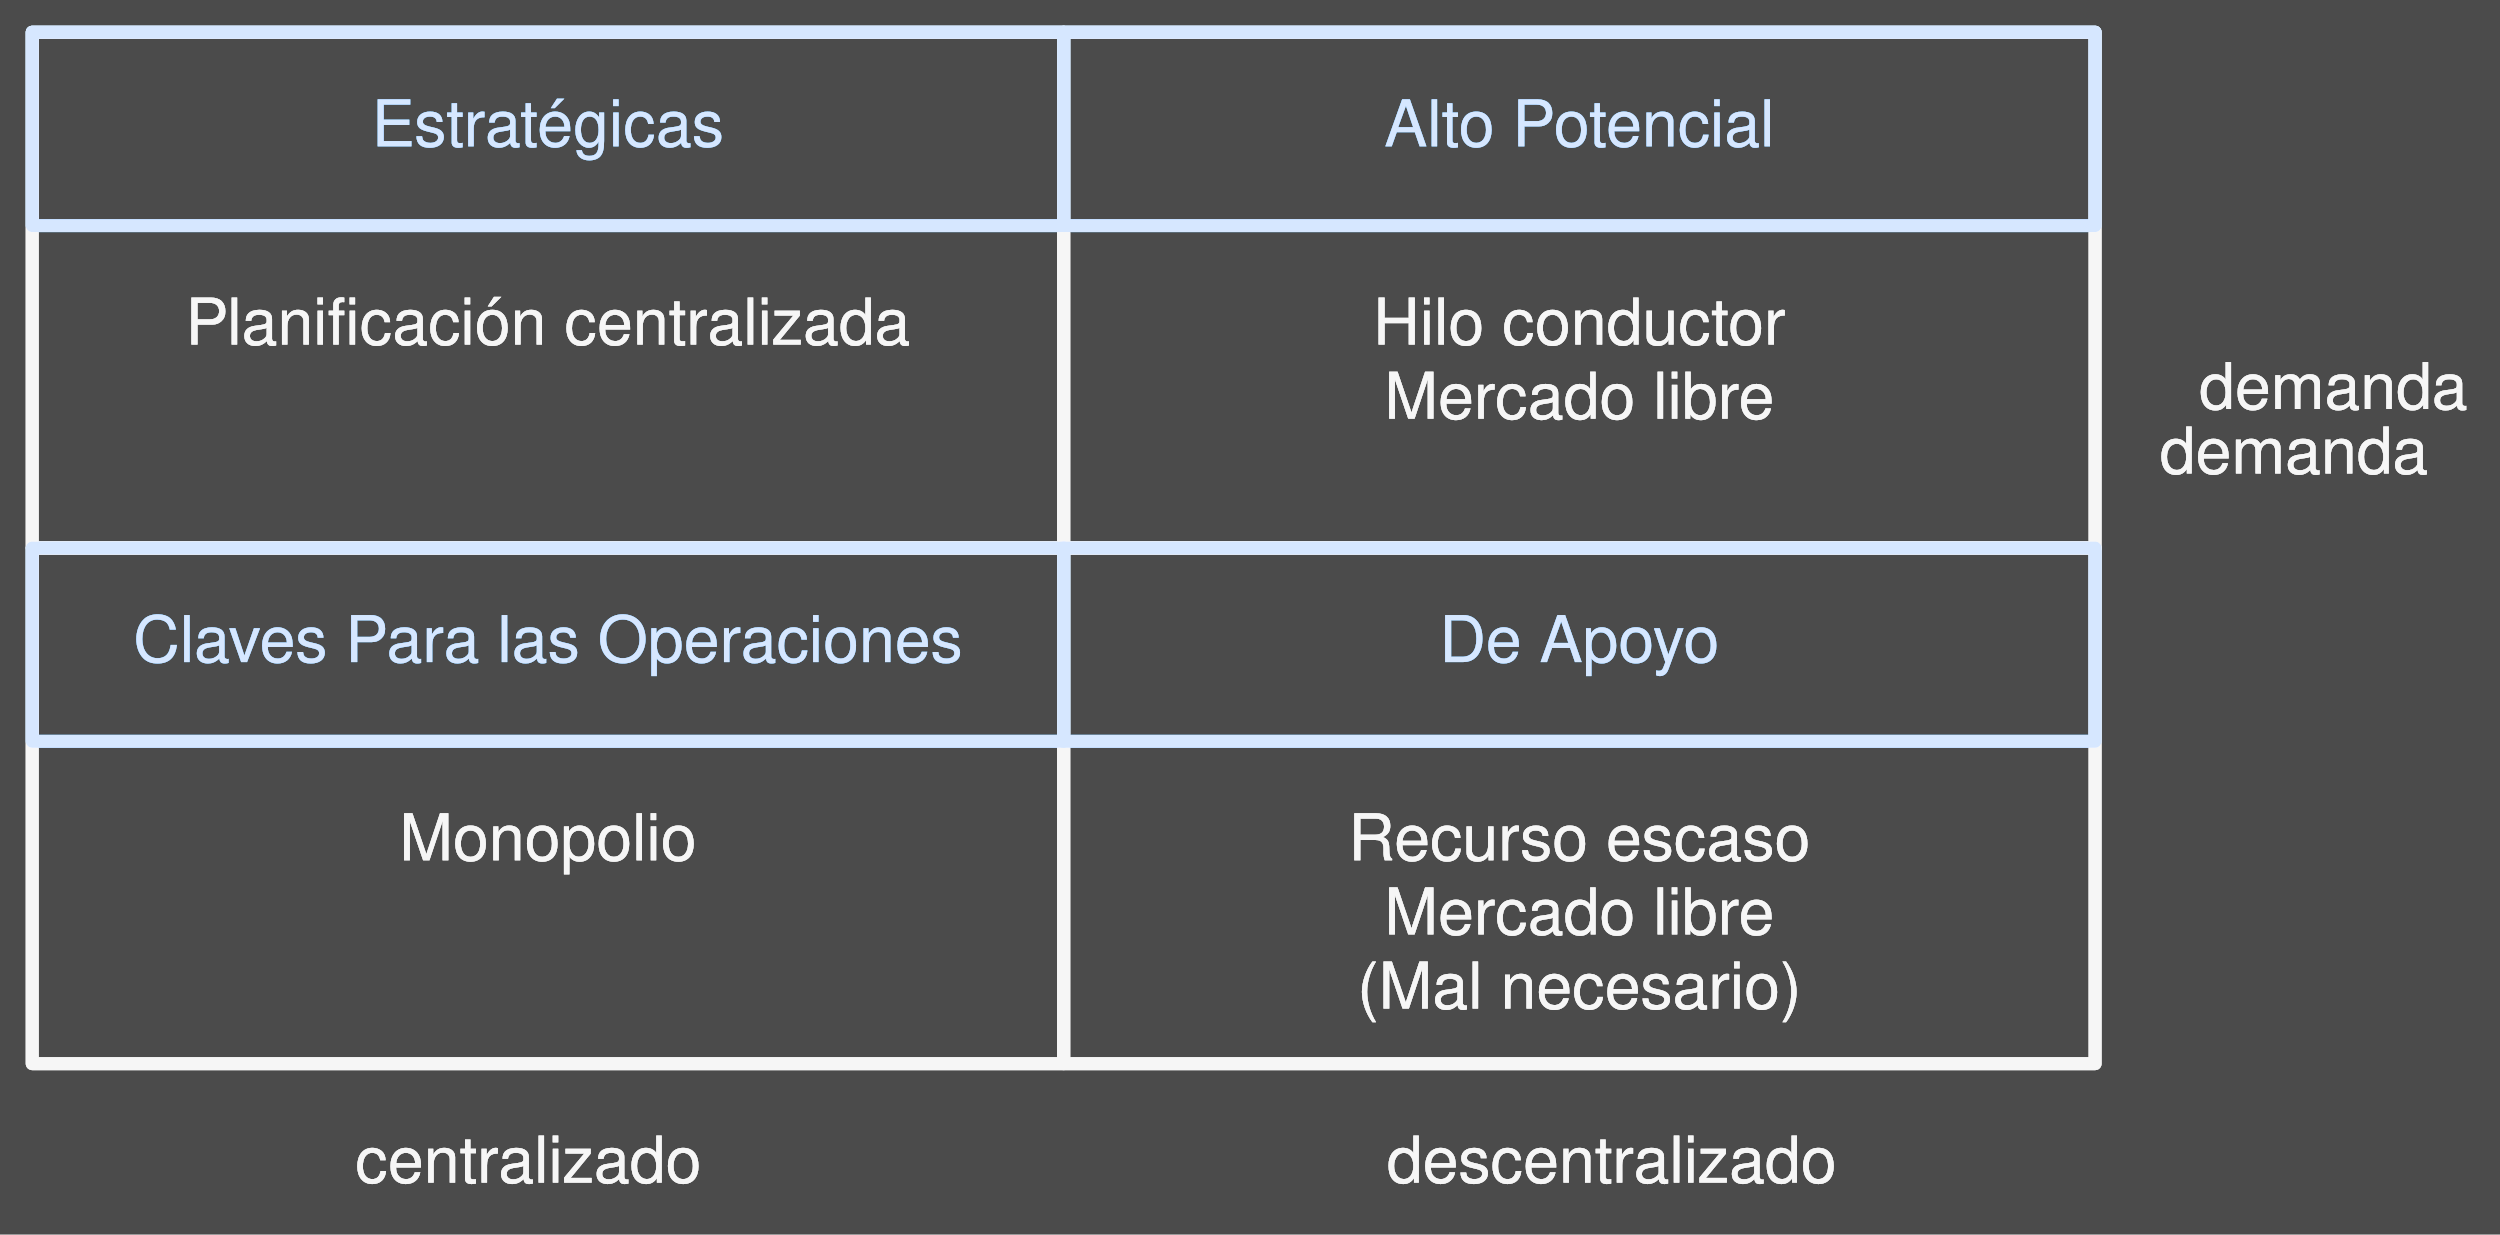
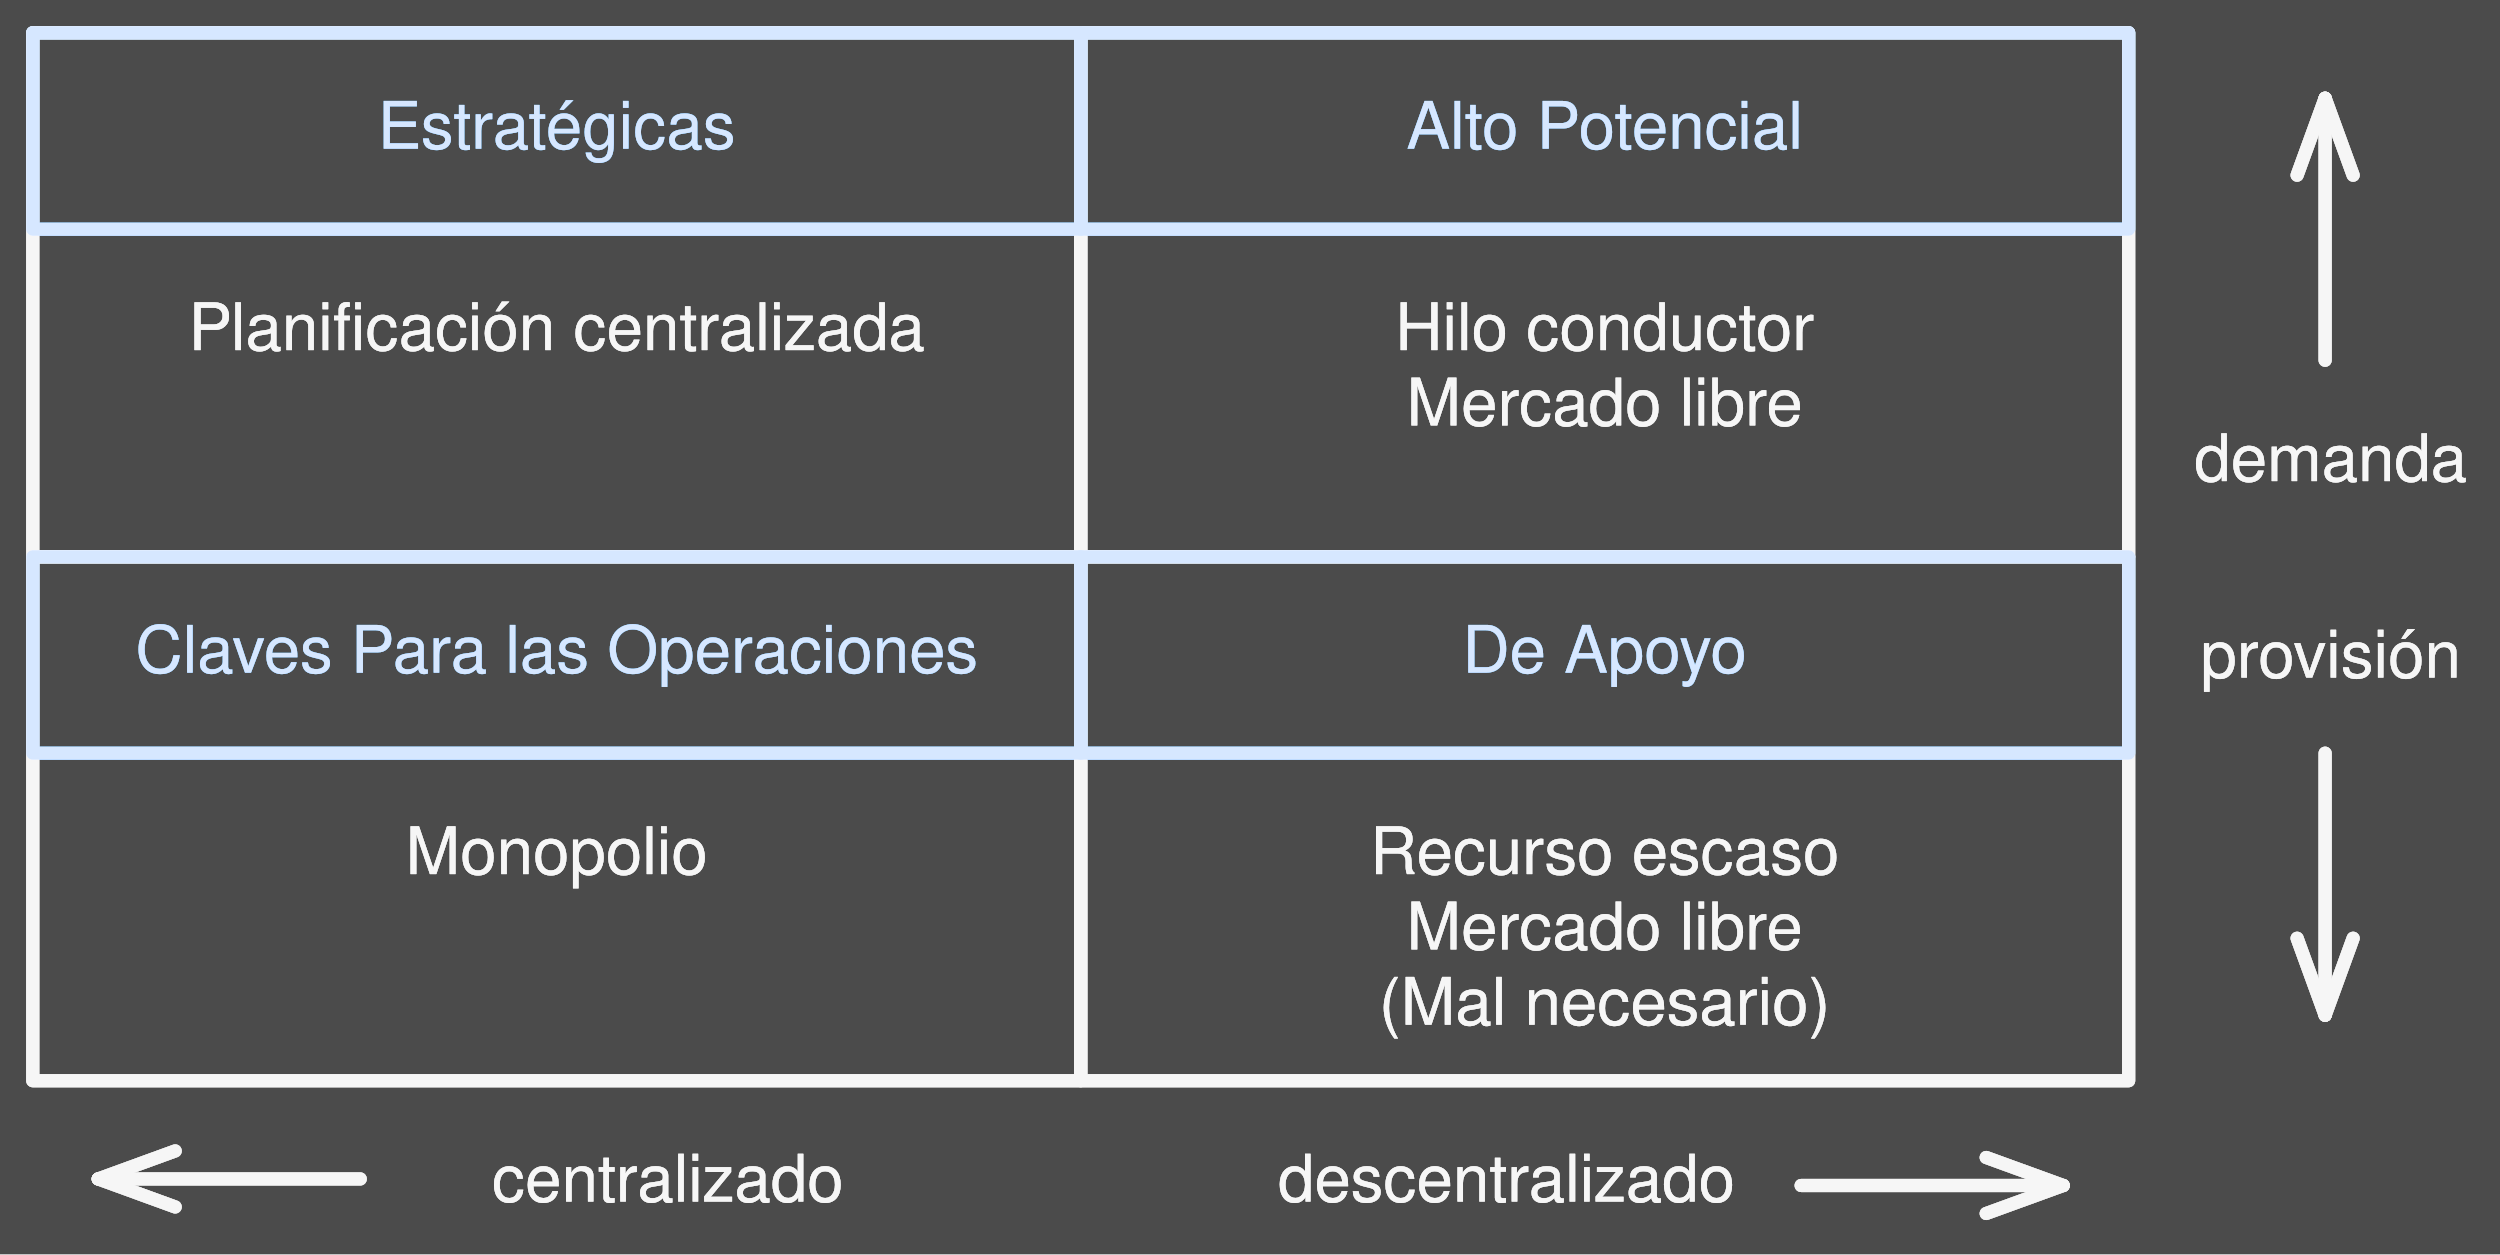
- <svg xmlns="http://www.w3.org/2000/svg" version="1.1" viewBox="0 0 775.62 383" width="775.62" height="383" filter="invert(93%) hue-rotate(180deg)" class="excalidraw-svg">
+ <svg xmlns="http://www.w3.org/2000/svg" version="1.1" viewBox="0 0 763.398 383" width="763.398" height="383" filter="invert(93%) hue-rotate(180deg)" class="excalidraw-svg">
  
-   eyJ2ZXJzaW9uIjoiMSIsImVuY29kaW5nIjoiYnN0cmluZyIsImNvbXByZXNzZWQiOnRydWUsImVuY29kZWQiOiJ4nO1cXNtS48ZcdTAwMTZ9n69wkZekKlb6fsmbYWBcdTAwMDZcdTAwMDaDwyVMkjk1JVuNrSBLXHUwMDFlSbaBqfmgPOdcdTAwMTPyY2nZjCXLLZBcdTAwMTnLqOpcdTAwMDSquHS36Ntae+3dvcXnV43GTnw3Ujs/N3bUbc/2XFwntKc7PyblXHUwMDEzXHUwMDE1Rm7g6yo0+z1cbsZhb9bSXHUwMDFljX7+6aegXHUwMDFiuY5r+9bQmT+gPDVUflx1MDAxY+kmf+jfXHUwMDFijc+zr5kuQtWLbb/vqdlcdTAwMDOzqrRcdTAwMTfB84UngT/rXHUwMDEwMlx1MDAwNIRcdTAwMDRSwEVcdTAwMGLXd9TtbCwg/Vtu9FqPIVaOrri2vUilNUnRTvPqXHUwMDE07X16t3fUn1x1MDAxZVx1MDAxZbw5Jc2Lm/2D9PFr1/PO4ztvNtQo0GuR1kVxXHUwMDE43Kgr14lcdTAwMDe6luTKi55cboNxf+CrKFlcdTAwMTKwKFxyRnbPje+SiYG0dL4u2XbJ/JpcdTAwMTilXHUwMDA1ySNNlCmY975cdTAwMTd4QZj0/lx1MDAxZFTJZ9p/1+7d9PUgfGfRJlx1MDAwZW0/XHUwMDFh2aHeqLTd9GFeujNcdTAwMGJkP9iiyUC5/UE824xM/2q21lBAXG4oYFIuapJeR4fOXGZcdTAwMGL/S1c4tIfqMHnEXHUwMDFme152mXznYZmWKrpJxX5cdTAwMWVWWWgtwStWt+mkMvtcdTAwMGXvf/HR+67cWVR9efgpXHUwMDFk2njk2HPkQI6oXmQsXHUwMDE5w+n8Pde/yVx1MDAwZs9cdTAwMGJ6NynYZqVffjQjf2loWWphWoh6TCQgmCFcdTAwMTPqYXnUL2Zfb6Ajji0kgP5GMKfLmIdcZleGeYSYRVx1MDAxOaCEiUy3XHUwMDBiuFx1MDAxM5ZHO0dMXCJOXHUwMDE4r1x1MDAxYeyPgJNcdTAwMDCIpVhcdTAwMDOc6ahcdTAwMDI/Pnfvk1xyyFx1MDAxOJKk9MBcdTAwMWW63t1Xcz9Hb4JavYBcdTAwMWb8jmf77rXb01x1MDAxYvrP336jp8dcdTAwMThqtbi3XHUwMDFkO4NcdTAwMDJ7erHeXHUwMDEzSVx1MDAwNy3P7SdU2EmaqHCJJbF+3ls0XHUwMDE4uo6T1Y6eXHUwMDFlte36KjwsY96D0O27vu2tOUR7XHUwMDFjXHUwMDA3ZyqaL1lcdTAwMWOOVXbV1duFWbQgfdRcdTAwMDI8qn0wY2nzZkBqQ8ApRylcdTAwMDVSM4DKm1x1MDAwMfTJi6f9i9sr2cGgOzx8M71cdTAwMTNhvW2CXlPMXHUwMDA0XHUwMDEzmHNcdTAwMDSZXHUwMDE2XHUwMDFlrJowXYbayiHgjFx1MDAxM5A1J7WSw1x1MDAwMLPoYPfX6zXlXHUwMDEwSlK9XHUwMDFjSlxcxFx1MDAwM6KtXHUwMDFlwkCYaIDL02Ax+VojX1x1MDAxMkv7u5DLRJRcdTAwMDCAZFx1MDAxOfRQsMpAXHUwMDBmMbC0Q8dcYmDIoIdcdTAwMTLl4Y5cdTAwMTHCXHUwMDAyIVxuq0b7o3pIKNumXHUwMDFlfvDful7Q0Fxu5Ix7cVx1MDAxMH7w2yrs2U7Q8NxuqFxuNLH0U1x1MDAxYtXFJyz/qi6WXHUwMDFl5la0UZB84VeTICiEWFBucpBJeZMwsE/+3DtpNY+6XHUwMDE3bbpcdTAwMWLDX8L4pFNv+7BcdTAwMWFcdTAwMTay2skgQVJvXHIklfvJz1NBXG6vcOduMllLXHUwMDA1XHSEUmxBXHUwMDA1QVx1MDAxMeQhZ4wwXG4lNWCelsf8Yvb1hjlcdTAwMDI6OFx1MDAxM3BcdTAwMWWdXHUwMDExKSVfRn11YaHEXHUwMDE21KE3kLhcXFSoPXiAXHUwMDAxZVx1MDAwNFdccvdNwvNbZbBcdTAwMWT4wUjvelAgeIb6jUrbXHUwMDEzpntV2lxmXHUwMDAz2oqI8UK/XHUwMDE2XHUwMDAxjlxikZiaXHUwMDE4zcoz+vqse1x1MDAwMtuIXHUwMDFjxtecjPVcdTAwMTL6+PdmveldJr6rn64hrl1ySmBNXHUwMDBmO8OOp6665LKWulbIXHUwMDAyXHUwMDBlXHUwMDA1oJxQkyvHy5NgMfla415wSzBcdTAwMWTLXHUwMDEyc3RHZGWQh4RYiFMszcGd9qbzaGdQYIZl9V5cXJ1kLfk8U71xXHUwMDE4XHUwMDA1XHJcdTAwMTX17CjIhUBcdTAwMWb879u21/BVT0V26Fx1MDAwNj9cdTAwMTRcdTAwMDZ8z/9DXHUwMDFiXHUwMDE1yifUwVx1MDAxNFx1MDAwMz5/5NtR1OJcdTAwMTNTJFx1MDAxOVx1MDAxNlx1MDAxY5tsiVjDRXan7d3B8dnlMZRHXHUwMDFm72V8fH8p6m1YvvnAVHLYQ9UqquG8XHUwMDE0XHUwMDAxqT1nySs/QXqeovrviHLP7vbWUlSEKVx1MDAxNDRcdTAwMGL8Klx1MDAxNDWzZHm3XHUwMDEyXHUwMDBijFx1MDAwNZJcdTAwMDZcdTAwMGXI8lx1MDAxY1hMvdawl8LSvlx1MDAwM4IzNV3VU1x1MDAwNKBFK8M8RMhcdTAwMTJcdTAwMTRSo6BmLm2+gp1p7YU6on3J49K1wfltgtry4qDRXHRi5fdcXNszSmVRk42K4Fx1MDAxM1x1MDAxNj0vgkVj2oq8MZQvXFzIXHUwMDFi5Vx1MDAxMlx1MDAwMC65idut8ty+XG6uvNdH95dteD5tXHUwMDFmeWfTczbarzfR18yGeVx1MDAxMTXjnGnnWoqaXHUwMDFle1x1MDAwZSbnv03i6LCGYkaKXHUwMDEzwFx1MDAwNNChoSTSdPm3u8ZJ/9fJ11x1MDAxYuVcYlKLXCJCYHJcdTAwMDdnOPWsWNAgtFx1MDAwMFx1MDAxMVx1MDAwMlx0WFLSOMMoiVx1MDAxMv9/XHUwMDE0bV8vulx1MDAxZP/zV1/LT2RcdTAwMTS0glx1MDAxNlx1MDAxYtWzJyx4Xs9cboa0XHUwMDFkOSuM1rQ/hPVcdTAwMDZSk5rtlac2n7w/+Oh89G+asiWHk+bpRfQnrTnP17rEe5nQXGZcdTAwMDCtZFx1MDAxY6PKuf08Nft0dPtcdTAwMGUrj9TwsJNcdTAwMTcmdlKKgaBcdTAwMTlcdTAwMDchXHUwMDA1/OvygF9Mvd5cdTAwMThHQlpcdTAwMTQwgalcXEnrJFXKXHUwMDE4otJcdTAwMDJcdTAwMTAzXHUwMDBljXmdXHUwMDA2XHUwMDE5Q4JBimD1x1x1MDAxMPU56tzz7ImKXHUwMDFhXHUwMDFkO7RcdTAwMWKeXHUwMDFkNU5HKtSbXHUwMDFi6GlcdTAwMThVrVT7jWrcXHUwMDEzdj2vcaVcdTAwMDa4XHUwMDFkxStO7NY7zSSS2CR5++UtXHUwMDAwUOL9XHUwMDAwjCD+1LtcdTAwMWM1XHUwMDA37beAnrXrbVx1MDAwZb71xu9FRFBcdTAwMDJcbrlcdTAwMTbBml74/X6pyP7ur/s11EBamMeCXHUwMDEyy6wjXGZj7tZBeVx1MDAwZSwmX2/Y64COXHUwMDExSlx1MDAwMU9iKsONX5VCKITFgZCCXHUwMDE4M1mMOihcYkNcZleevlxcXHUwMDFmXHUwMDFkfK1cdTAwMWGtUXBnTmNZrdyowj1hxvNcbrc6mk3JWVx1MDAxMYszmVx1MDAwZSvZaJhcdTAwMDNIXHQwncu8Kc/i++lcdTAwMTVoXHUwMDFkd6f1ZvHSYePskVxu3z2AgFuCPGSAl6KtXHUwMDAwmFx1MDAwMO3CVi5Tj9BWu884c+dUNW0zb+yYqWtusFx1MDAxZX3jYFTE3aWJ5Ylq7rtqsuLCbGlEJOBcdTAwMThcdTAwMWGvxd+ukWdG2Pvjg+OaZ45mW1ROVaK9SsFFQVLNKlVcdIdcdFfRS1x1MDAwNprJcSna3lx1MDAxYlx1MDAxM46KniRrYZvt8LWw+6opS1xus+Igwji51zbee1x1MDAxY5bn7EkrjDq8M6o3ZzFFXHUwMDE20mFhTvPmbzxVyF+BLbyGe8w4RFx1MDAxMmLwklx1MDAxOXGUQ55xuqpn79D2XHUwMDBi3vRdqdtcdTAwMTZbc91WztLCXHUwMDFiXGZKXHUwMDE5QlSaznOPynP0t5tcdTAwMTZcdTAwMWaedmv+4pGWrVx1MDAxYzFBbYjJpeR0KefpJYiJuIRZ6P1HzHWJ+erh5Cr5PzPnsV5fXTunqd5Q18kt0s7EVdPdVWR9dz37SE7FZlRP6KSS7fv85dWXf1x1MDAwMTHwXHUwMDAwnyJ9
+   eyJ2ZXJzaW9uIjoiMSIsImVuY29kaW5nIjoiYnN0cmluZyIsImNvbXByZXNzZWQiOnRydWUsImVuY29kZWQiOiJ4nO1cXNtS28hcdTAwMTZ9z1e4mJdzqmJP3y/zXHUwMDA2xISbwTFcdTAwMTAnOUylZLtcdTAwMDFcdTAwMDVZXHUwMDEykrCBKT5ons8nzI+dllx1MDAwMUuWWyBcdTAwMTPL6NRcZqlcInZf1Le19tq7u8VcdTAwMWbvarW16NZXa7/V1tRN33LsQWCN197H6SNcdTAwMTWEtufqLDT5XHUwMDFletdBf1LS8v3ffv3V64X2wLbcxnDwUEE5aqjcKNRF/qO/12p/TH6nmlxiVD+y3HNHTSpMspJWXHUwMDA0zyZcdTAwMWV47qRByFx1MDAxMFx1MDAxMFx1MDAxMkhcdTAwMDGnJWx3oG4mfVx1MDAwMcmz7PCD7kOkXHUwMDA2OuPMckKV5MRJa/XuIdq82tvcPVx1MDAxZu9sfTwk9ePL5lZS/cx2nKPo1pl0NfT0XFwkeWFcdTAwMTR4l6prXHUwMDBmolx1MDAwYp1LMul5tVx1MDAwMu/6/MJVYTwlYJrq+Vbfjm7jgYEk9WFe0uXi8dUxSlx1MDAxMuIqdZRKeGh903O8IG79XHUwMDE3qOJ/Sfs9q395rjvhXHUwMDBlpmWiwHJD31xu9EIl5caP49KNNUD6h02LXFwo+/xcIposRqp9NZlrKCBcdTAwMDVcdTAwMTQwKac5cav+zmCChd+TXHUwMDE5XHUwMDBlrKHaiau4146TniZ38DhNM1x1MDAxOb04o5mFVVx1MDAxYVoz8IrUTTKo1LrDu08u+tKTa9Os+8dPSdeu/YH1gFx1MDAxY8hcdTAwMTHVk4wlYzhcdTAwMTm/Y7uX2e45Xv8yXHUwMDAx2yT1/r1cdTAwMTn5M11LU1x1MDAwYtNcXNRjXCJcdTAwMDHBXGaZUFx1MDAwZoujfjr6alx1MDAwM1x1MDAxZHHcQFx1MDAwMuj/XGLmdFx1MDAxNvOQ4dIwj1x1MDAxMGtQXHUwMDA2KGFcItXsXHUwMDE07oRl0c5cdTAwMTGTiFx1MDAxM8bLXHUwMDA2+zPgJFx1MDAwMGIpXHUwMDE2XHUwMDAwZ9Irz42O7Lt4XHUwMDAxUoYkTt2yhrZz+2TuXHUwMDFm0Fx1MDAxYqNWT+Cp23Ys1z6z+3pB//qvW+vrPlx1MDAwNlot7qyBlUKBNT5erEbcwLpjn8dUWIuLqGCGJZGu70xcdTAwMGJcZu3BIK1cdTAwMWR93WvLdlWwU8S8e4F9bruWs2BcdTAwMTet68jrqPBhyqLgWqVnXW1PzWJcdTAwMDPSZy3As9pcdTAwMDdTljZrXHUwMDA2pDZcdTAwMDSccpRQIDFcdTAwMDOouFx1MDAxOUBXTjQ+P77pyjZcdTAwMDa94c7H8a1cYqptXHUwMDEz9JxiJpjAnCPItPBgVYfJNFRWXHUwMDBlXHUwMDAxZ5yAtDmplFx1MDAxY3qYhVtcdTAwMWKfz1x1MDAxNpRDKEn5cihxXHUwMDFlXHUwMDBmiLZ6XGJcdTAwMDNholx1MDAwMS5Og+ngK418SVx1MDAxYdrfhVxcxqJcdTAwMDRcdTAwMDAks6CHgpVcdTAwMDZ6iEFDO3SMXHUwMDAwhlxmeihRXHUwMDE27lx1MDAxOCEsXHUwMDEworBstD+rh4SyVerhqbttO15NK9Dgulx1MDAxZnnBqdtSQd9cdTAwMWF4NcfuXHUwMDA1KkdcdTAwMTNcdTAwMGLXWqouvmD553WxcDdXoo2CZFx1MDAxM59MgqBcdTAwMTBiQbnJQSbFTcKFdfBj82C9vts7btGNXGJ+XG6ig3a17cN8WMgqJ4NcdTAwMDRJvTSQlO4nv05cdTAwMDUp7OL27Wi0kFxuXHUwMDEyXGKlWIFcboI8yEPOXHUwMDE4YVx1MDAxNEpqwDwtjvnp6KtccnNcdTAwMDR0cCbgQ3RGpJR8XHUwMDE29eWFhVx1MDAxMjegXHUwMDBlvYHExaJC7cFcdTAwMDNcZigjuGy4L1x1MDAxM54/K4Mtz/V8vepejuBcdTAwMTnylyptL5jueWkzdGglXCLGc0UsZjSkjKa2P1x1MDAxM0az4ow+6/RcdTAwMGVgXHUwMDBikZ3ojJNrPYUu/lavNr0rL2GIa++bXHUwMDEyWNF9zaDtqG6PnCwkYZywdJRVmoTJXFzAx5acM1x1MDAwMUxcdTAwMTLGi1x1MDAwM346+kpjXFzwhmA6biVcdTAwMGaRXHUwMDFjyGxfXHUwMDEwWVx1MDAxYeYhIVxyxCmW5kBOe85ZuDMoMMOyfI/tOXhSzlNcbrSKSO7U7aj+dVx1MDAxMHo1XHUwMDE19q3Qy4Q7p+6/WpZTc1VfhVZge//OXHLuXv+gpYriXHUwMDBiSmCK917f89WoZ/7uKJJcZlx1MDAwYo5NIaBYwFx1MDAxZLbHrY2L/c7JPpS73+9ktH93XCKqbVh+enNUcthH5UqqYW9cdTAwMTRcdTAwMDGpvWTJS98tep2kuntE2Z3bzYUkXHUwMDE1YVxuXHUwMDA1TVx1MDAwM79cZklNTVmGXHUwMDA0XGJcdTAwMGKMXHUwMDA1klx1MDAwNlx1MDAwZcjiXHUwMDFjmFx1MDAwZb3SsJeiQTlB8EFN53ZGXHUwMDExgFxyWlx1MDAxYeYhQlxyQbW3blx1MDAxMtTUXHUwMDAxzVx1MDAxM9iZ1l6oo9e33Fx1MDAxYV1cdTAwMTicPyeo607k1dpepNy+bTlGqcwrslRcdTAwMTF8waJnRTCvTyuRN4ayiVN5o1xcXHUwMDAywCU3cXu9OLe7Xtf5sHt30oJH49au01x1MDAxOVx1MDAxZjG/WW2iL3jz5U3UjHOmnWspKrrFeTE6+jqKwp1cbopcdTAwMTnJv+wlXHUwMDAwoVBcdTAwMTJpOujbWGBX/2nw1UY5grRBXHUwMDExITA+bzPscJYsaFx1MDAxMDZcdTAwMDBcdTAwMTFcdTAwMDJcdFhQ0jjDKI5cdTAwMTL/PorW1JNuRX/9ea7lJzRcblpOiaXq2Vx1MDAwYlx1MDAxNjyrZzldWo2c5UZr2lx1MDAxZsJ6XHUwMDAxqUnNNotTm4++bH1cdTAwMWZ8dy/rcl1cdTAwMGVH9cPj8Fx1MDAwN604z1x1MDAxNzqwe5vQXGZcdTAwMDCtZFx1MDAxY6PSuf06NbvavdnDyiFcdTAwMTU8sOO5lzgpxUCY9/Y/XHUwMDE0XHUwMDA3/HTo1cY4XHUwMDEyskFcdTAwMDFcdTAwMTOYyrkrnKRMXHUwMDE5Q1Q2XHUwMDAwxIxD41x1MDAxZE6DjCHBIEWw/G2I6pzWbTrWSIW1tlx1MDAxNVg1x1xua4e+XG704np6XHUwMDE4RlUrVH6pXHUwMDFh94Jdz2pcXKFcdTAwMGWuRvHyL3HrlWZcdTAwMTJJbJK8ZnFcdTAwMGJcdTAwMDCU+HJcdTAwMDF8iK/6J379orVccminVW1zUGSDsnJcIihcdTAwMDGFXFyLYEVP/L6dKNLc+NysoFx1MDAwNtLcOysotsw6wjDe09oqzoHp4KtccntcdTAwMWTQMUIp4HFMNb9DWapcdTAwMTBcbtHgQEhBjLdWjDooXGJDXGaXflW5Ojr4QdXWfe/WfGVlPnOpXG73glx1MDAxOc8q3HxvliVnuef2uYdcZlx1MDAxMFx1MDAxMYShQNCkZFx1MDAxZouz+G7cXHUwMDA16/u9cbVZXFyHYjZegyW+Z1x1MDAwMFx1MDAwMW9cYvJ427tcdTAwMTBtXHUwMDA1wFx1MDAwNGhcdTAwMTe2dJl6hrZa0Fx1MDAxMYFp/JVK29TbOWbqmlx1MDAwYixG38jz87g7M7AsUc1tl01Wkiu5klx1MDAwM23TiTRxdXuBO2WEfdnf2q/4LVG2QqZcdTAwMTLtVFxuLnLu1MwzlXBcdTAwMThTXHUwMDE1vWWcybBgdHX6OlDhi1xczS2zXHUwMDFhuuY2XzpjRTZx6iRzSCVcdTAwMTHGl313ijP2YD1cYtu87VebsZjMUraerrJszlxu3MBcdTAwMGJ4xIxDJCFcdTAwMDZveVx0jlx1MDAxMd1fksZeyYxcdTAwMWRabs6LvHN5q2JoptmymcmeOZCkWFx1MDAwMEiJaVx1MDAxM3e3ODW/Xq7z4WGv4m9cdTAwMTZhXHUwMDFkn2q3Lvvmw0PoWlwiSUFDQlx1MDAwNopfreFScjpz6ektaMo5XZ1cdTAwMDfsXHUwMDA33shcdTAwMGXjV9WNTDVlr4asppaXxVcrXGK8sYmw+XwlXHUwMDEwY1xiXGIzOb97xflcdTAwMWE0b0bDyLG72LpqbTaj6Nj/qipOXpHV1Vx1MDAxMn3h5MlTnqaaf+QpXHUwMDE12oqQ9Invq2mabJQ+gVx1MDAwMz2m3L+SvVLiRV6ESM2kXHUwMDE1RFx1MDAxYlx1MDAxYVS2e56totxBTo5jhdGmN1x1MDAxY9qR7kbbs90oW2Ly3PVcdTAwMTjwXHUwMDE3ypqbXHUwMDBi/eR0XpZcdTAwMTl+/MTZreXkUy1ZrcmX6eff379cXLouUuXfZeqtKafnjVx1MDAwYu5cdTAwMWS/gsxcXMav/3FpXHUwMDEy3/1cdTAwMDVcItldf9xtU7VcdTAwMWa2/KD39ezzXHUwMDE5XHUwMDEzV/9fZH5jJkNcdTAwMDExo3BcdG7x0olMIUWvevn/b0bk8nmMclx1MDAwZkJje0swXHUwMDA2xmt9rVx1MDAwNbxoOejviL3tTa/T/z7sXHUwMDFmf+vCw061iYwyV38gRpm2l+lHz3N5nspcZkFcdLUyL+Gmz/JVmfxD5lx1MDAxYzKLvOLlkFx1MDAxOearspSA0pxXOFx1MDAwZoqT+WPz8Md3t7OHe86xXHUwMDE3drabvvVpt9pkrs+zucyouFx1MDAwMJs5XHUwMDA22ktCYFx0R7hLJzNmXHUwMDAwJcbuXHUwMDFmMqdcbtR/ks3vXHUwMDFlS8R/jfUo0vM+XT+9/vYgs7uwNrLVeGNcdTAwMWV+v5xNfuL7JJMljjmnJlC4f3f/P2Zvts8ifQ==
  <defs>
    <style class="style-fonts">
      
    </style>
  </defs>
-   <rect x="0" y="0" width="775.62" height="383" fill="#ffffff" />
+   <rect x="0" y="0" width="763.398" height="383" fill="#ffffff" />
  <g stroke-linecap="round" transform="translate(10 10) rotate(0 160 80)">
    <path d="M0 0 C101.98 0, 203.96 0, 320 0 M0 0 C76.8 0, 153.6 0, 320 0 M320 0 C320 49.45, 320 98.89, 320 160 M320 0 C320 34.63, 320 69.25, 320 160 M320 160 C222.25 160, 124.51 160, 0 160 M320 160 C197.87 160, 75.75 160, 0 160 M0 160 C0 109.88, 0 59.76, 0 0 M0 160 C0 109.87, 0 59.74, 0 0" stroke="#1e1e1e" stroke-width="4" fill="none" />
  </g>
  <g transform="translate(56.71973 67) rotate(0 113.2803 23)">
    <text x="113.28" y="16.9" font-family="Helvetica, Segoe UI Emoji" font-size="20px" fill="#1e1e1e" text-anchor="middle" style="white-space: pre;" direction="ltr" dominant-baseline="alphabetic" />
    <text x="113.28" y="39.9" font-family="Helvetica, Segoe UI Emoji" font-size="20px" fill="#1e1e1e" text-anchor="middle" style="white-space: pre;" direction="ltr" dominant-baseline="alphabetic">Planificación centralizada</text>
  </g>
  <g stroke-linecap="round" transform="translate(330 10) rotate(0 160 80)">
    <path d="M0 0 C122.4 0, 244.8 0, 320 0 M0 0 C72.27 0, 144.54 0, 320 0 M320 0 C320 46.3, 320 92.61, 320 160 M320 0 C320 51.17, 320 102.33, 320 160 M320 160 C209.75 160, 99.51 160, 0 160 M320 160 C196.02 160, 72.05 160, 0 160 M0 160 C0 121.4, 0 82.8, 0 0 M0 160 C0 102.57, 0 45.14, 0 0" stroke="#1e1e1e" stroke-width="4" fill="none" />
  </g>
  <g transform="translate(424.9092 44) rotate(0 65.09082 46)">
    <text x="65.091" y="16.9" font-family="Helvetica, Segoe UI Emoji" font-size="20px" fill="#1e1e1e" text-anchor="middle" style="white-space: pre;" direction="ltr" dominant-baseline="alphabetic" />
    <text x="65.091" y="39.9" font-family="Helvetica, Segoe UI Emoji" font-size="20px" fill="#1e1e1e" text-anchor="middle" style="white-space: pre;" direction="ltr" dominant-baseline="alphabetic" />
    <text x="65.091" y="62.9" font-family="Helvetica, Segoe UI Emoji" font-size="20px" fill="#1e1e1e" text-anchor="middle" style="white-space: pre;" direction="ltr" dominant-baseline="alphabetic">Hilo conductor</text>
    <text x="65.091" y="85.9" font-family="Helvetica, Segoe UI Emoji" font-size="20px" fill="#1e1e1e" text-anchor="middle" style="white-space: pre;" direction="ltr" dominant-baseline="alphabetic">Mercado libre</text>
  </g>
  <g stroke-linecap="round" transform="translate(10 170) rotate(0 160 80)">
    <path d="M0 0 C119.86 0, 239.71 0, 320 0 M0 0 C100.03 0, 200.07 0, 320 0 M320 0 C320 47.93, 320 95.85, 320 160 M320 0 C320 51.2, 320 102.4, 320 160 M320 160 C252.61 160, 185.22 160, 0 160 M320 160 C205.11 160, 90.22 160, 0 160 M0 160 C0 119.73, 0 79.46, 0 0 M0 160 C0 104.01, 0 48.02, 0 0" stroke="#1e1e1e" stroke-width="4" fill="none" />
  </g>
  <g transform="translate(123.4189 227) rotate(0 46.58105 23)">
    <text x="46.581" y="16.9" font-family="Helvetica, Segoe UI Emoji" font-size="20px" fill="#1e1e1e" text-anchor="middle" style="white-space: pre;" direction="ltr" dominant-baseline="alphabetic" />
    <text x="46.581" y="39.9" font-family="Helvetica, Segoe UI Emoji" font-size="20px" fill="#1e1e1e" text-anchor="middle" style="white-space: pre;" direction="ltr" dominant-baseline="alphabetic">Monopolio</text>
  </g>
  <g stroke-linecap="round" transform="translate(330 170) rotate(0 160 80)">
    <path d="M0 0 C111.94 0, 223.88 0, 320 0 M0 0 C87.13 0, 174.26 0, 320 0 M320 0 C320 33.48, 320 66.96, 320 160 M320 0 C320 53.88, 320 107.75, 320 160 M320 160 C235.74 160, 151.49 160, 0 160 M320 160 C227.59 160, 135.17 160, 0 160 M0 160 C0 116.95, 0 73.9, 0 0 M0 160 C0 115.8, 0 71.6, 0 0" stroke="#1e1e1e" stroke-width="4" fill="none" />
  </g>
  <g transform="translate(417.8623 181) rotate(0 72.1377 69)">
    <text x="72.138" y="16.9" font-family="Helvetica, Segoe UI Emoji" font-size="20px" fill="#1e1e1e" text-anchor="middle" style="white-space: pre;" direction="ltr" dominant-baseline="alphabetic" />
    <text x="72.138" y="39.9" font-family="Helvetica, Segoe UI Emoji" font-size="20px" fill="#1e1e1e" text-anchor="middle" style="white-space: pre;" direction="ltr" dominant-baseline="alphabetic" />
    <text x="72.138" y="62.9" font-family="Helvetica, Segoe UI Emoji" font-size="20px" fill="#1e1e1e" text-anchor="middle" style="white-space: pre;" direction="ltr" dominant-baseline="alphabetic" />
    <text x="72.138" y="85.9" font-family="Helvetica, Segoe UI Emoji" font-size="20px" fill="#1e1e1e" text-anchor="middle" style="white-space: pre;" direction="ltr" dominant-baseline="alphabetic">Recurso escaso</text>
    <text x="72.138" y="108.9" font-family="Helvetica, Segoe UI Emoji" font-size="20px" fill="#1e1e1e" text-anchor="middle" style="white-space: pre;" direction="ltr" dominant-baseline="alphabetic">Mercado libre</text>
    <text x="72.138" y="131.9" font-family="Helvetica, Segoe UI Emoji" font-size="20px" fill="#1e1e1e" text-anchor="middle" style="white-space: pre;" direction="ltr" dominant-baseline="alphabetic">(Mal necesario)</text>
  </g>
  <g stroke-linecap="round" transform="translate(330 10) rotate(0 160 30)">
    <path d="M0 0 C70.73 0, 141.47 0, 320 0 M0 0 C94.1 0, 188.19 0, 320 0 M320 0 C320 23.77, 320 47.54, 320 60 M320 0 C320 15.41, 320 30.82, 320 60 M320 60 C249.56 60, 179.12 60, 0 60 M320 60 C228.42 60, 136.83 60, 0 60 M0 60 C0 46.46, 0 32.92, 0 0 M0 60 C0 36.3, 0 12.59, 0 0" stroke="#1971c2" stroke-width="4" fill="none" />
  </g>
  <g transform="translate(428.5742 28.5) rotate(0 61.42578 11.5)">
    <text x="61.426" y="16.9" font-family="Helvetica, Segoe UI Emoji" font-size="20px" fill="#1971c2" text-anchor="middle" style="white-space: pre;" direction="ltr" dominant-baseline="alphabetic">Alto Potencial</text>
  </g>
  <g stroke-linecap="round" transform="translate(10 10) rotate(0 160 30)">
    <path d="M0 0 C82.83 0, 165.65 0, 320 0 M0 0 C90.98 0, 181.95 0, 320 0 M320 0 C320 14.74, 320 29.48, 320 60 M320 0 C320 14.05, 320 28.11, 320 60 M320 60 C237.98 60, 155.96 60, 0 60 M320 60 C231.06 60, 142.12 60, 0 60 M0 60 C0 38.3, 0 16.61, 0 0 M0 60 C0 40.16, 0 20.32, 0 0" stroke="#1971c2" stroke-width="4" fill="none" />
  </g>
  <g transform="translate(114.4756 28.5) rotate(0 55.52441 11.5)">
    <text x="55.524" y="16.9" font-family="Helvetica, Segoe UI Emoji" font-size="20px" fill="#1971c2" text-anchor="middle" style="white-space: pre;" direction="ltr" dominant-baseline="alphabetic">Estratégicas</text>
  </g>
  <g stroke-linecap="round" transform="translate(10 170) rotate(0 160 30)">
    <path d="M0 0 C125.3 0, 250.6 0, 320 0 M0 0 C117.31 0, 234.61 0, 320 0 M320 0 C320 15.06, 320 30.12, 320 60 M320 0 C320 23.42, 320 46.83, 320 60 M320 60 C222.42 60, 124.83 60, 0 60 M320 60 C221.48 60, 122.97 60, 0 60 M0 60 C0 40.51, 0 21.02, 0 0 M0 60 C0 37.52, 0 15.04, 0 0" stroke="#1971c2" stroke-width="4" fill="none" />
  </g>
  <g transform="translate(40.49316 188.5) rotate(0 129.5068 11.5)">
    <text x="129.507" y="16.9" font-family="Helvetica, Segoe UI Emoji" font-size="20px" fill="#1971c2" text-anchor="middle" style="white-space: pre;" direction="ltr" dominant-baseline="alphabetic">Claves Para las Operaciones</text>
  </g>
  <g stroke-linecap="round" transform="translate(330 170) rotate(0 160 30)">
    <path d="M0 0 C97.75 0, 195.49 0, 320 0 M0 0 C122.13 0, 244.25 0, 320 0 M320 0 C320 18.79, 320 37.59, 320 60 M320 0 C320 18.8, 320 37.6, 320 60 M320 60 C205.78 60, 91.56 60, 0 60 M320 60 C244.14 60, 168.29 60, 0 60 M0 60 C0 43.74, 0 27.48, 0 0 M0 60 C0 36.86, 0 13.71, 0 0" stroke="#1971c2" stroke-width="4" fill="none" />
  </g>
  <g transform="translate(445.6455 188.5) rotate(0 44.35449 11.5)">
    <text x="44.354" y="16.9" font-family="Helvetica, Segoe UI Emoji" font-size="20px" fill="#1971c2" text-anchor="middle" style="white-space: pre;" direction="ltr" dominant-baseline="alphabetic">De Apoyo</text>
  </g>
-   <g transform="translate(110 350) rotate(0 53.9209 11.5)">
+   <g transform="translate(150 350) rotate(0 53.9209 11.5)">
    <text x="53.921" y="16.9" font-family="Helvetica, Segoe UI Emoji" font-size="20px" fill="#1e1e1e" text-anchor="middle" style="white-space: pre;" direction="ltr" dominant-baseline="alphabetic">centralizado</text>
  </g>
-   <g transform="translate(430 350) rotate(0 70.04395 11.5)">
+   <g transform="translate(390 350) rotate(0 70.04395 11.5)">
    <text x="70.044" y="16.9" font-family="Helvetica, Segoe UI Emoji" font-size="20px" fill="#1e1e1e" text-anchor="middle" style="white-space: pre;" direction="ltr" dominant-baseline="alphabetic">descentralizado</text>
-   </g>
-   <g transform="translate(682.2217 110) rotate(0 41.69922 11.5)">
-     <text x="41.699" y="16.9" font-family="Helvetica, Segoe UI Emoji" font-size="20px" fill="#1e1e1e" text-anchor="middle" style="white-space: pre;" direction="ltr" dominant-baseline="alphabetic">demanda</text>
  </g>
  <g transform="translate(670 130) rotate(0 41.69922 11.5)">
    <text x="41.699" y="16.9" font-family="Helvetica, Segoe UI Emoji" font-size="20px" fill="#1e1e1e" text-anchor="middle" style="white-space: pre;" direction="ltr" dominant-baseline="alphabetic">demanda</text>
  </g>
+   <g transform="translate(671.2412 190) rotate(0 40.45801 11.5)">
+     <text x="40.458" y="16.9" font-family="Helvetica, Segoe UI Emoji" font-size="20px" fill="#1e1e1e" text-anchor="middle" style="white-space: pre;" direction="ltr" dominant-baseline="alphabetic">provisión</text>
+   </g>
+   <g stroke-linecap="round">
+     <g transform="translate(710 110) rotate(0 0 -40)">
+       <path d="M0 0 C0 -13.33, 0 -66.67, 0 -80 M0 0 C0 -13.33, 0 -66.67, 0 -80" stroke="#1e1e1e" stroke-width="4" fill="none" />
+     </g>
+     <g transform="translate(710 110) rotate(0 0 -40)">
+       <path d="M8.55 -56.51 C5.84 -63.96, 3.12 -71.41, 0 -80 M8.55 -56.51 C5.91 -63.75, 3.28 -70.99, 0 -80" stroke="#1e1e1e" stroke-width="4" fill="none" />
+     </g>
+     <g transform="translate(710 110) rotate(0 0 -40)">
+       <path d="M-8.55 -56.51 C-5.84 -63.96, -3.12 -71.41, 0 -80 M-8.55 -56.51 C-5.91 -63.75, -3.28 -70.99, 0 -80" stroke="#1e1e1e" stroke-width="4" fill="none" />
+     </g>
+   </g>
+   <mask />
+   <g stroke-linecap="round">
+     <g transform="translate(710 230) rotate(0 0 40)">
+       <path d="M0 0 C0 13.33, 0 66.67, 0 80 M0 0 C0 13.33, 0 66.67, 0 80" stroke="#1e1e1e" stroke-width="4" fill="none" />
+     </g>
+     <g transform="translate(710 230) rotate(0 0 40)">
+       <path d="M-8.55 56.51 C-5.69 64.36, -2.83 72.21, 0 80 M-8.55 56.51 C-6.26 62.8, -3.97 69.08, 0 80" stroke="#1e1e1e" stroke-width="4" fill="none" />
+     </g>
+     <g transform="translate(710 230) rotate(0 0 40)">
+       <path d="M8.55 56.51 C5.69 64.36, 2.83 72.21, 0 80 M8.55 56.51 C6.26 62.8, 3.97 69.08, 0 80" stroke="#1e1e1e" stroke-width="4" fill="none" />
+     </g>
+   </g>
+   <mask />
+   <g stroke-linecap="round">
+     <g transform="translate(550 362) rotate(0 40 0)">
+       <path d="M0 0 C13.33 0, 66.67 0, 80 0 M0 0 C13.33 0, 66.67 0, 80 0" stroke="#1e1e1e" stroke-width="4" fill="none" />
+     </g>
+     <g transform="translate(550 362) rotate(0 40 0)">
+       <path d="M56.51 8.55 C62.98 6.2, 69.45 3.84, 80 0 M56.51 8.55 C63.55 5.99, 70.6 3.42, 80 0" stroke="#1e1e1e" stroke-width="4" fill="none" />
+     </g>
+     <g transform="translate(550 362) rotate(0 40 0)">
+       <path d="M56.51 -8.55 C62.98 -6.2, 69.45 -3.84, 80 0 M56.51 -8.55 C63.55 -5.99, 70.6 -3.42, 80 0" stroke="#1e1e1e" stroke-width="4" fill="none" />
+     </g>
+   </g>
+   <mask />
+   <g stroke-linecap="round">
+     <g transform="translate(110 360) rotate(0 -40 0)">
+       <path d="M0 0 C-13.33 0, -66.67 0, -80 0 M0 0 C-13.33 0, -66.67 0, -80 0" stroke="#1e1e1e" stroke-width="4" fill="none" />
+     </g>
+     <g transform="translate(110 360) rotate(0 -40 0)">
+       <path d="M-56.51 -8.55 C-65.54 -5.26, -74.56 -1.98, -80 0 M-56.51 -8.55 C-64.17 -5.76, -71.82 -2.98, -80 0" stroke="#1e1e1e" stroke-width="4" fill="none" />
+     </g>
+     <g transform="translate(110 360) rotate(0 -40 0)">
+       <path d="M-56.51 8.55 C-65.54 5.26, -74.56 1.98, -80 0 M-56.51 8.55 C-64.17 5.76, -71.82 2.98, -80 0" stroke="#1e1e1e" stroke-width="4" fill="none" />
+     </g>
+   </g>
+   <mask />
</svg>
